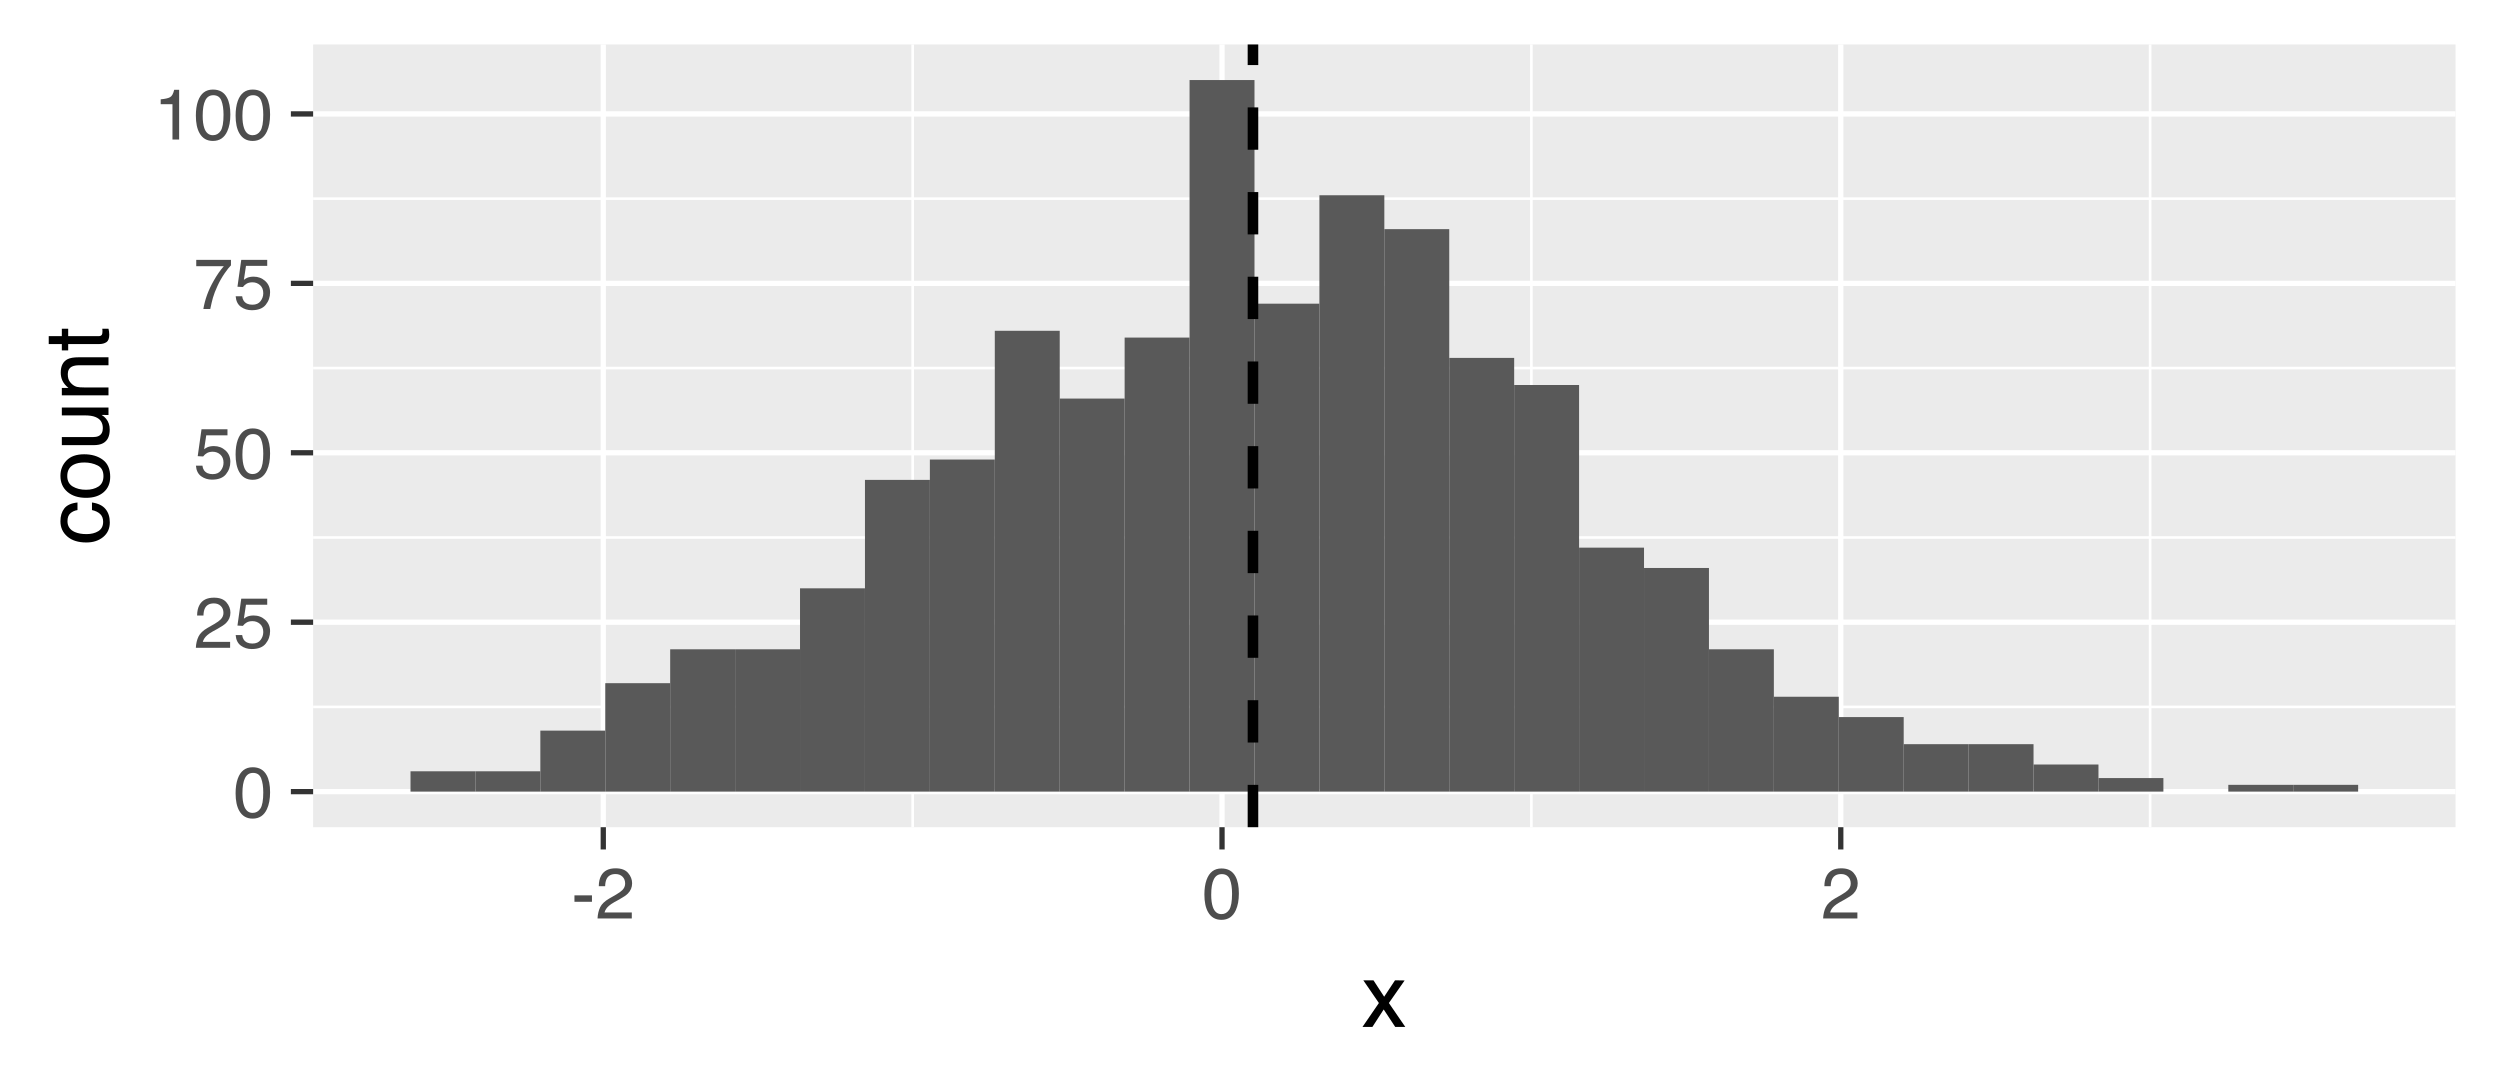
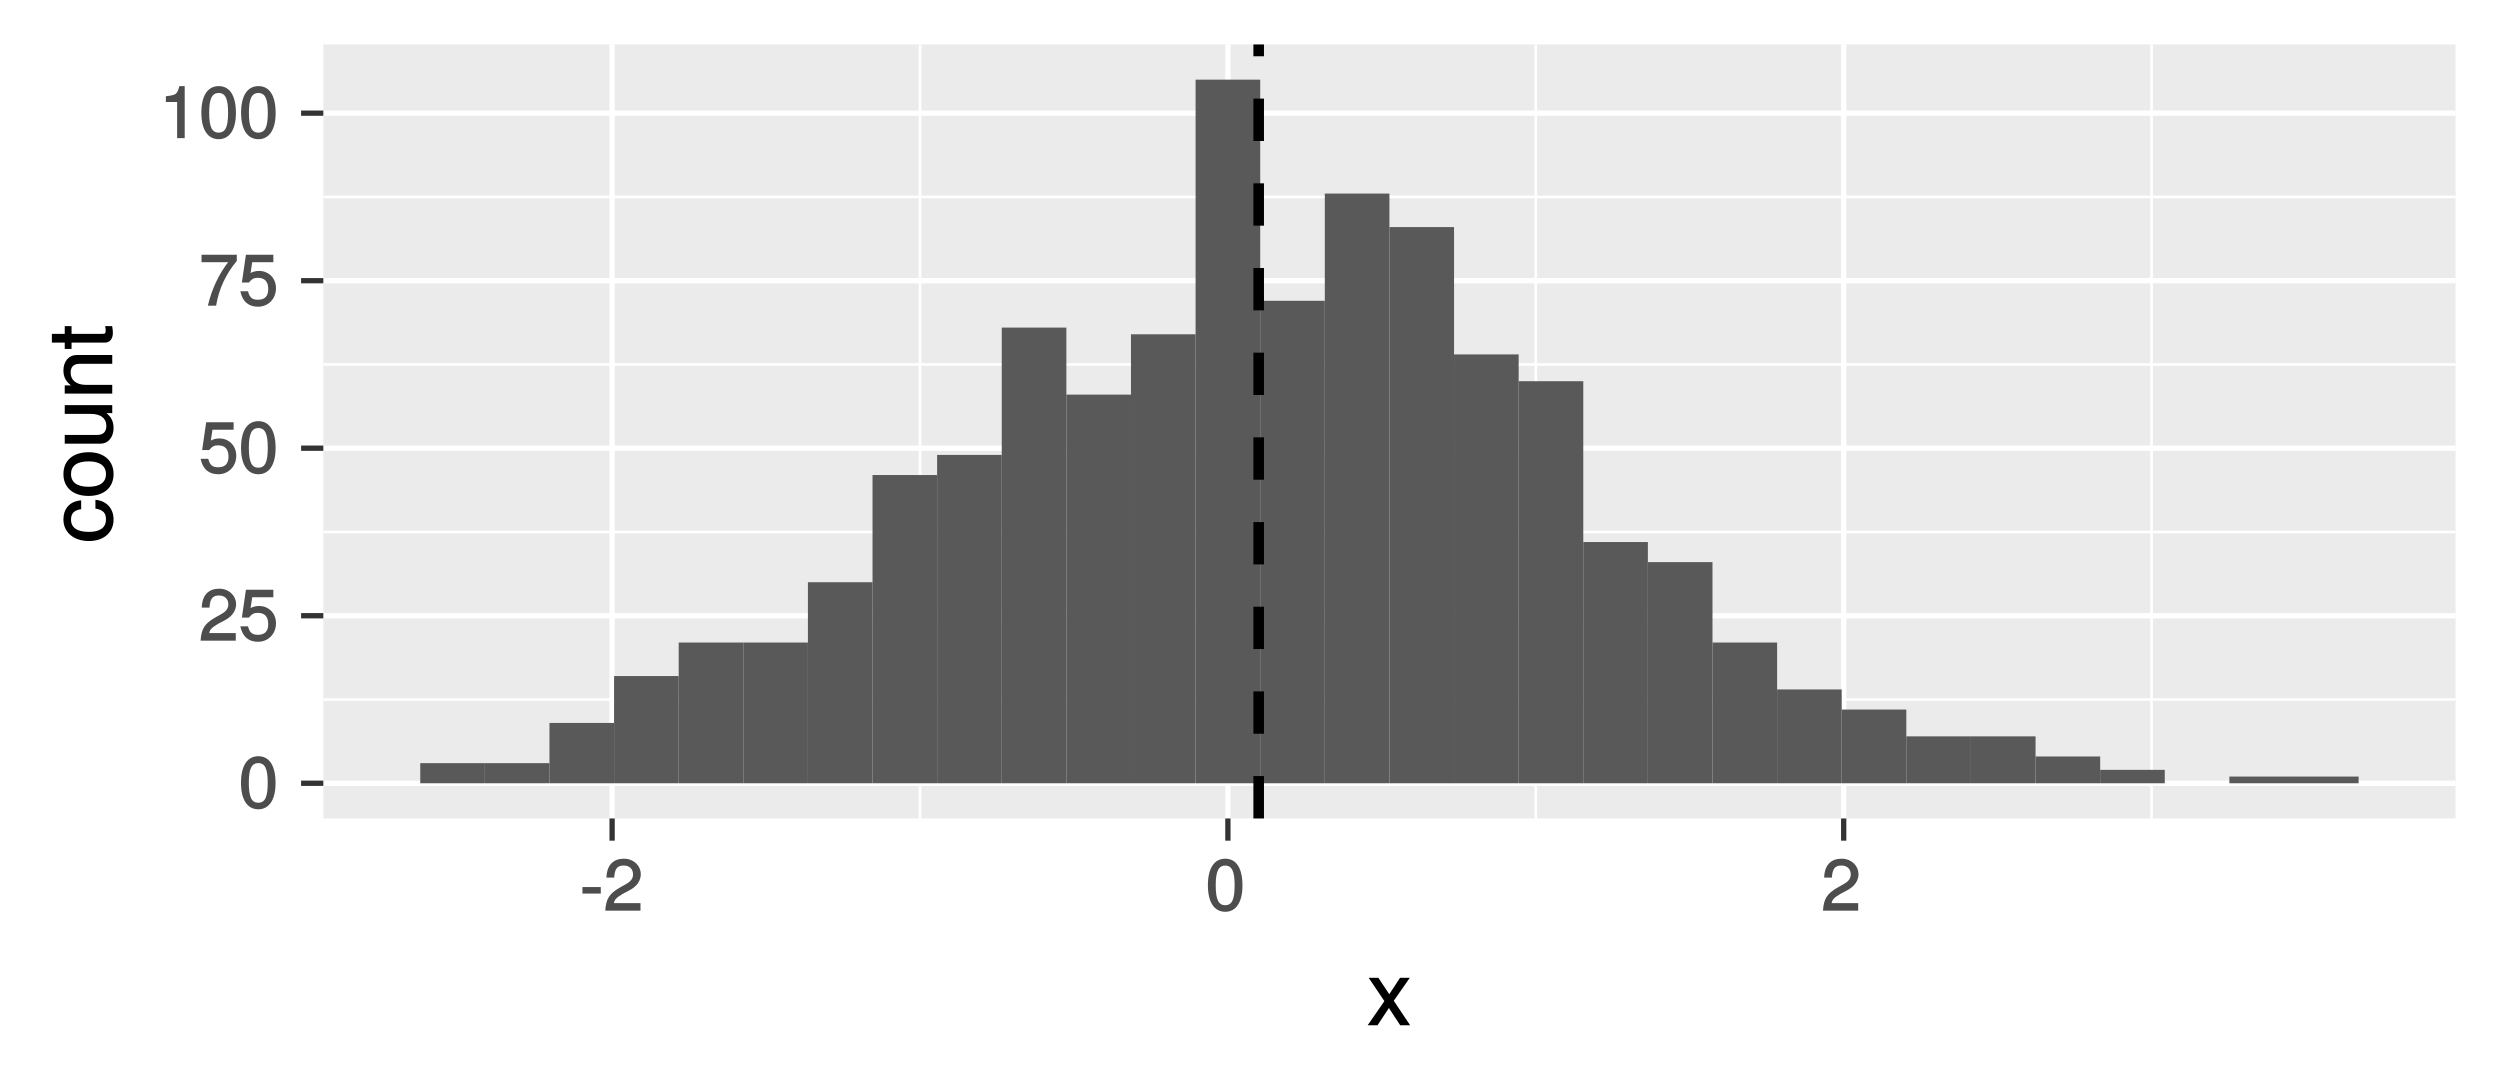
<svg xmlns="http://www.w3.org/2000/svg" xmlns:xlink="http://www.w3.org/1999/xlink" width="504pt" height="216pt" viewBox="0 0 504 216" version="1.1">
  <defs>
    <g>
      <symbol overflow="visible" id="glyph0-0">
-         <path style="stroke:none;" d="M 0.469 0 L 0.469 -10.328 L 8.672 -10.328 L 8.672 0 Z M 7.375 -1.297 L 7.375 -9.047 L 1.766 -9.047 L 1.766 -1.297 Z M 7.375 -1.297 " />
+         <path style="stroke:none;" d="" />
      </symbol>
      <symbol overflow="visible" id="glyph0-1">
-         <path style="stroke:none;" d="M 3.891 -10.078 C 5.203 -10.078 6.145 -9.539 6.719 -8.469 C 7.176 -7.633 7.406 -6.492 7.406 -5.047 C 7.406 -3.68 7.195 -2.551 6.781 -1.656 C 6.195 -0.363 5.234 0.281 3.891 0.281 C 2.68 0.281 1.781 -0.242 1.188 -1.297 C 0.695 -2.172 0.453 -3.348 0.453 -4.828 C 0.453 -5.973 0.598 -6.957 0.891 -7.781 C 1.441 -9.312 2.441 -10.078 3.891 -10.078 Z M 3.891 -0.875 C 4.547 -0.875 5.066 -1.164 5.453 -1.75 C 5.836 -2.332 6.031 -3.414 6.031 -5 C 6.031 -6.145 5.891 -7.086 5.609 -7.828 C 5.328 -8.566 4.781 -8.938 3.969 -8.938 C 3.227 -8.938 2.688 -8.582 2.344 -7.875 C 2 -7.176 1.828 -6.145 1.828 -4.781 C 1.828 -3.758 1.938 -2.938 2.156 -2.312 C 2.488 -1.352 3.066 -0.875 3.891 -0.875 Z M 3.891 -0.875 " />
+         <path style="stroke:none;" d="M 7.438 -5.047 C 7.438 -8.594 6.188 -10.484 3.969 -10.484 C 1.75 -10.484 0.469 -8.562 0.469 -5.125 C 0.469 -1.688 1.766 0.219 3.969 0.219 C 6.125 0.219 7.438 -1.688 7.438 -5.047 Z M 5.859 -5.156 C 5.859 -2.266 5.344 -1.109 3.938 -1.109 C 2.594 -1.109 2.047 -2.312 2.047 -5.109 C 2.047 -7.906 2.594 -9.094 3.969 -9.094 C 5.328 -9.094 5.859 -7.891 5.859 -5.156 Z M 5.859 -5.156 " />
      </symbol>
      <symbol overflow="visible" id="glyph0-2">
-         <path style="stroke:none;" d="M 0.453 0 C 0.492 -0.863 0.672 -1.617 0.984 -2.266 C 1.297 -2.91 1.906 -3.492 2.812 -4.016 L 4.172 -4.797 C 4.773 -5.148 5.195 -5.453 5.438 -5.703 C 5.82 -6.086 6.016 -6.531 6.016 -7.031 C 6.016 -7.613 5.836 -8.078 5.484 -8.422 C 5.129 -8.773 4.66 -8.953 4.078 -8.953 C 3.211 -8.953 2.613 -8.625 2.281 -7.969 C 2.102 -7.613 2.004 -7.125 1.984 -6.5 L 0.703 -6.5 C 0.711 -7.375 0.875 -8.086 1.188 -8.641 C 1.727 -9.617 2.695 -10.109 4.094 -10.109 C 5.238 -10.109 6.078 -9.797 6.609 -9.172 C 7.148 -8.547 7.422 -7.852 7.422 -7.094 C 7.422 -6.281 7.133 -5.586 6.562 -5.016 C 6.238 -4.68 5.648 -4.281 4.797 -3.812 L 3.828 -3.281 C 3.367 -3.02 3.008 -2.773 2.75 -2.547 C 2.281 -2.141 1.984 -1.691 1.859 -1.203 L 7.359 -1.203 L 7.359 0 Z M 0.453 0 " />
+         <path style="stroke:none;" d="M 7.484 -7.344 C 7.484 -9.078 6.016 -10.484 4.094 -10.484 C 2 -10.484 0.641 -9.281 0.562 -6.672 L 2.125 -6.672 C 2.219 -8.516 2.797 -9.109 4.047 -9.109 C 5.203 -9.109 5.922 -8.406 5.922 -7.312 C 5.922 -6.516 5.484 -5.922 4.578 -5.406 L 3.25 -4.656 C 1.125 -3.438 0.469 -2.375 0.328 0 L 7.422 0 L 7.422 -1.531 L 2.078 -1.531 C 2.172 -2.219 2.594 -2.656 3.844 -3.391 L 5.281 -4.156 C 6.719 -4.922 7.484 -6.094 7.484 -7.344 Z M 7.484 -7.344 " />
      </symbol>
      <symbol overflow="visible" id="glyph0-3">
-         <path style="stroke:none;" d="M 1.781 -2.562 C 1.863 -1.844 2.195 -1.344 2.781 -1.062 C 3.082 -0.926 3.43 -0.859 3.828 -0.859 C 4.578 -0.859 5.129 -1.098 5.484 -1.578 C 5.848 -2.055 6.031 -2.586 6.031 -3.172 C 6.031 -3.867 5.816 -4.41 5.391 -4.797 C 4.961 -5.18 4.445 -5.375 3.844 -5.375 C 3.406 -5.375 3.031 -5.289 2.719 -5.125 C 2.414 -4.957 2.148 -4.723 1.922 -4.422 L 0.828 -4.484 L 1.594 -9.906 L 6.828 -9.906 L 6.828 -8.688 L 2.547 -8.688 L 2.125 -5.875 C 2.352 -6.051 2.57 -6.188 2.781 -6.281 C 3.156 -6.438 3.594 -6.516 4.094 -6.516 C 5.008 -6.516 5.789 -6.219 6.438 -5.625 C 7.082 -5.031 7.406 -4.273 7.406 -3.359 C 7.406 -2.398 7.109 -1.555 6.516 -0.828 C 5.93 -0.109 4.992 0.25 3.703 0.25 C 2.879 0.25 2.148 0.02 1.516 -0.438 C 0.891 -0.895 0.539 -1.602 0.469 -2.562 Z M 1.781 -2.562 " />
+         <path style="stroke:none;" d="M 7.516 -3.516 C 7.516 -5.531 6.047 -7 4.094 -7 C 3.375 -7 2.688 -6.766 2.391 -6.562 L 2.719 -8.75 L 6.984 -8.75 L 6.984 -10.266 L 1.453 -10.266 L 0.641 -4.656 L 2.047 -4.656 C 2.672 -5.391 3.062 -5.609 3.859 -5.609 C 5.234 -5.609 5.953 -4.859 5.953 -3.344 C 5.953 -1.875 5.25 -1.188 3.859 -1.188 C 2.75 -1.188 2.203 -1.594 1.875 -2.891 L 0.328 -2.891 C 0.781 -0.719 2.078 0.219 3.891 0.219 C 5.953 0.219 7.516 -1.359 7.516 -3.516 Z M 7.516 -3.516 " />
      </symbol>
      <symbol overflow="visible" id="glyph0-4">
-         <path style="stroke:none;" d="M 7.531 -9.906 L 7.531 -8.797 C 7.207 -8.484 6.773 -7.938 6.234 -7.156 C 5.703 -6.383 5.227 -5.547 4.812 -4.641 C 4.406 -3.766 4.098 -2.969 3.891 -2.25 C 3.754 -1.781 3.578 -1.031 3.359 0 L 1.969 0 C 2.281 -1.926 2.984 -3.836 4.078 -5.734 C 4.711 -6.859 5.383 -7.82 6.094 -8.625 L 0.531 -8.625 L 0.531 -9.906 Z M 7.531 -9.906 " />
+         <path style="stroke:none;" d="M 7.625 -9.062 L 7.625 -10.266 L 0.516 -10.266 L 0.516 -8.75 L 5.875 -8.75 C 4.047 -6.406 2.562 -3.328 1.797 0 L 3.453 0 C 4.031 -3.422 5.438 -6.406 7.625 -9.016 Z M 7.625 -9.062 " />
      </symbol>
      <symbol overflow="visible" id="glyph0-5">
-         <path style="stroke:none;" d="M 1.375 -7.125 L 1.375 -8.109 C 2.289 -8.191 2.926 -8.336 3.281 -8.547 C 3.645 -8.754 3.914 -9.25 4.094 -10.031 L 5.094 -10.031 L 5.094 0 L 3.75 0 L 3.75 -7.125 Z M 1.375 -7.125 " />
+         <path style="stroke:none;" d="M 5.125 -0.125 L 5.125 -10.484 L 4.047 -10.484 C 3.578 -8.766 3.422 -8.703 1.328 -8.438 L 1.328 -7.281 L 3.594 -7.281 L 3.594 0 L 5.125 0 Z M 5.125 -0.125 " />
      </symbol>
      <symbol overflow="visible" id="glyph0-6">
-         <path style="stroke:none;" d="M 0.594 -4.656 L 4.125 -4.656 L 4.125 -3.359 L 0.594 -3.359 Z M 0.594 -4.656 " />
+         <path style="stroke:none;" d="M 4.219 -3.594 L 4.219 -4.766 L 0.516 -4.766 L 0.516 -3.453 L 4.219 -3.453 Z M 4.219 -3.594 " />
      </symbol>
      <symbol overflow="visible" id="glyph1-0">
-         <path style="stroke:none;" d="M 0.578 0 L 0.578 -12.906 L 10.828 -12.906 L 10.828 0 Z M 9.219 -1.625 L 9.219 -11.297 L 2.203 -11.297 L 2.203 -1.625 Z M 9.219 -1.625 " />
+         <path style="stroke:none;" d="" />
      </symbol>
      <symbol overflow="visible" id="glyph1-1">
-         <path style="stroke:none;" d="M 0.266 -9.406 L 2.312 -9.406 L 4.469 -6.094 L 6.656 -9.406 L 8.594 -9.375 L 5.422 -4.828 L 8.734 0 L 6.703 0 L 4.375 -3.531 L 2.094 0 L 0.094 0 L 3.406 -4.828 Z M 0.266 -9.406 " />
+         <path style="stroke:none;" d="M 8.609 -0.109 L 5.375 -4.938 L 8.609 -9.578 L 6.641 -9.578 L 4.469 -6.266 L 2.266 -9.578 L 0.312 -9.578 L 3.484 -4.875 L 0.109 0 L 2.094 0 L 4.391 -3.484 L 6.672 0 L 8.672 0 Z M 8.609 -0.109 " />
      </symbol>
      <symbol overflow="visible" id="glyph2-0">
-         <path style="stroke:none;" d="M 0 -0.578 L -12.906 -0.578 L -12.906 -10.828 L 0 -10.828 Z M -1.625 -9.219 L -11.297 -9.219 L -11.297 -2.203 L -1.625 -2.203 Z M -1.625 -9.219 " />
+         <path style="stroke:none;" d="" />
      </symbol>
      <symbol overflow="visible" id="glyph2-1">
-         <path style="stroke:none;" d="M -9.688 -4.797 C -9.688 -5.848 -9.426 -6.707 -8.906 -7.375 C -8.395 -8.039 -7.508 -8.441 -6.25 -8.578 L -6.25 -7.047 C -6.832 -6.953 -7.312 -6.734 -7.688 -6.391 C -8.07 -6.055 -8.266 -5.523 -8.266 -4.797 C -8.266 -3.785 -7.773 -3.062 -6.797 -2.625 C -6.16 -2.344 -5.375 -2.203 -4.438 -2.203 C -3.488 -2.203 -2.691 -2.398 -2.047 -2.797 C -1.398 -3.203 -1.078 -3.832 -1.078 -4.688 C -1.078 -5.344 -1.273 -5.863 -1.672 -6.25 C -2.078 -6.633 -2.629 -6.898 -3.328 -7.047 L -3.328 -8.578 C -2.078 -8.398 -1.164 -7.957 -0.594 -7.25 C -0.02 -6.551 0.266 -5.656 0.266 -4.562 C 0.266 -3.332 -0.18 -2.348 -1.078 -1.609 C -1.973 -0.879 -3.098 -0.516 -4.453 -0.516 C -6.098 -0.516 -7.379 -0.914 -8.297 -1.719 C -9.223 -2.52 -9.688 -3.547 -9.688 -4.797 Z M -9.641 -4.547 Z M -9.641 -4.547 " />
+         <path style="stroke:none;" d="M -3.391 -8.594 L -3.391 -6.953 C -1.797 -6.672 -1.266 -6.047 -1.266 -4.766 C -1.266 -3.109 -2.469 -2.25 -4.703 -2.25 C -7.062 -2.25 -8.312 -3.094 -8.312 -4.734 C -8.312 -6 -7.656 -6.641 -6.266 -6.828 L -6.266 -8.609 C -8.641 -8.422 -9.844 -6.859 -9.844 -4.75 C -9.844 -2.219 -7.828 -0.406 -4.703 -0.406 C -1.656 -0.406 0.266 -2.172 0.266 -4.734 C 0.266 -6.984 -1.156 -8.531 -3.391 -8.719 Z M -3.391 -8.594 " />
      </symbol>
      <symbol overflow="visible" id="glyph2-2">
-         <path style="stroke:none;" d="M -1.016 -4.891 C -1.016 -5.941 -1.41 -6.66 -2.203 -7.047 C -3.004 -7.441 -3.891 -7.641 -4.859 -7.641 C -5.734 -7.641 -6.445 -7.5 -7 -7.219 C -7.875 -6.77 -8.312 -6 -8.312 -4.906 C -8.312 -3.945 -7.941 -3.242 -7.203 -2.797 C -6.461 -2.359 -5.57 -2.141 -4.531 -2.141 C -3.531 -2.141 -2.691 -2.359 -2.016 -2.797 C -1.348 -3.242 -1.016 -3.941 -1.016 -4.891 Z M -9.688 -4.953 C -9.688 -6.172 -9.281 -7.195 -8.469 -8.031 C -7.664 -8.875 -6.477 -9.297 -4.906 -9.297 C -3.383 -9.297 -2.129 -8.926 -1.141 -8.188 C -0.148 -7.445 0.344 -6.301 0.344 -4.75 C 0.344 -3.445 -0.094 -2.414 -0.969 -1.656 C -1.844 -0.895 -3.02 -0.516 -4.5 -0.516 C -6.082 -0.516 -7.344 -0.914 -8.281 -1.719 C -9.219 -2.52 -9.688 -3.598 -9.688 -4.953 Z M -9.641 -4.906 Z M -9.641 -4.906 " />
+         <path style="stroke:none;" d="M -4.719 -9.312 C -7.969 -9.312 -9.844 -7.609 -9.844 -4.891 C -9.844 -2.25 -7.953 -0.5 -4.781 -0.5 C -1.625 -0.5 0.266 -2.234 0.266 -4.906 C 0.266 -7.562 -1.625 -9.312 -4.719 -9.312 Z M -4.734 -7.469 C -2.516 -7.469 -1.266 -6.562 -1.266 -4.906 C -1.266 -3.234 -2.5 -2.344 -4.781 -2.344 C -7.062 -2.344 -8.312 -3.234 -8.312 -4.906 C -8.312 -6.609 -7.078 -7.469 -4.734 -7.469 Z M -4.734 -7.469 " />
      </symbol>
      <symbol overflow="visible" id="glyph2-3">
-         <path style="stroke:none;" d="M -9.406 -2.75 L -3.172 -2.75 C -2.68 -2.75 -2.285 -2.82 -1.984 -2.969 C -1.422 -3.25 -1.141 -3.773 -1.141 -4.547 C -1.141 -5.648 -1.633 -6.398 -2.625 -6.797 C -3.145 -7.016 -3.867 -7.125 -4.797 -7.125 L -9.406 -7.125 L -9.406 -8.703 L 0 -8.703 L 0 -7.203 L -1.391 -7.219 C -1.035 -7.02 -0.734 -6.766 -0.484 -6.453 C 0.004 -5.859 0.25 -5.129 0.25 -4.266 C 0.25 -2.922 -0.195 -2.004 -1.094 -1.516 C -1.57 -1.254 -2.211 -1.125 -3.016 -1.125 L -9.406 -1.125 Z M -9.641 -4.906 Z M -9.641 -4.906 " />
+         <path style="stroke:none;" d="M -0.078 -8.797 L -9.578 -8.797 L -9.578 -7.031 L -4.297 -7.031 C -2.375 -7.031 -1.188 -6.172 -1.188 -4.609 C -1.188 -3.422 -1.844 -2.797 -2.969 -2.797 L -9.578 -2.797 L -9.578 -1.031 L -2.375 -1.031 C -0.812 -1.031 0.266 -2.344 0.266 -4.172 C 0.266 -5.562 -0.234 -6.531 -1.469 -7.422 L -1.531 -7.188 L 0 -7.188 L 0 -8.797 Z M -0.078 -8.797 " />
      </symbol>
      <symbol overflow="visible" id="glyph2-4">
-         <path style="stroke:none;" d="M -9.406 -1.156 L -9.406 -2.656 L -8.078 -2.656 C -8.629 -3.102 -9.023 -3.578 -9.266 -4.078 C -9.504 -4.578 -9.625 -5.129 -9.625 -5.734 C -9.625 -7.078 -9.16 -7.984 -8.234 -8.453 C -7.723 -8.703 -6.988 -8.828 -6.031 -8.828 L 0 -8.828 L 0 -7.219 L -5.938 -7.219 C -6.508 -7.219 -6.973 -7.133 -7.328 -6.969 C -7.91 -6.688 -8.203 -6.176 -8.203 -5.438 C -8.203 -5.062 -8.164 -4.754 -8.094 -4.516 C -7.957 -4.086 -7.695 -3.707 -7.312 -3.375 C -7 -3.113 -6.676 -2.941 -6.344 -2.859 C -6.02 -2.785 -5.551 -2.75 -4.938 -2.75 L 0 -2.75 L 0 -1.156 Z M -9.641 -4.875 Z M -9.641 -4.875 " />
+         <path style="stroke:none;" d="M -0.078 -8.891 L -7.203 -8.891 C -8.766 -8.891 -9.844 -7.594 -9.844 -5.781 C -9.844 -4.375 -9.266 -3.359 -7.953 -2.531 L -7.922 -2.766 L -9.578 -2.766 L -9.578 -1.109 L 0 -1.109 L 0 -2.875 L -5.281 -2.875 C -7.203 -2.875 -8.391 -3.797 -8.391 -5.328 C -8.391 -6.516 -7.734 -7.125 -6.609 -7.125 L 0 -7.125 L 0 -8.891 Z M -0.078 -8.891 " />
      </symbol>
      <symbol overflow="visible" id="glyph2-5">
-         <path style="stroke:none;" d="M -12.047 -1.484 L -12.047 -3.078 L -9.406 -3.078 L -9.406 -4.578 L -8.125 -4.578 L -8.125 -3.078 L -1.984 -3.078 C -1.648 -3.078 -1.426 -3.188 -1.312 -3.406 C -1.25 -3.531 -1.219 -3.738 -1.219 -4.031 C -1.219 -4.102 -1.219 -4.18 -1.219 -4.266 C -1.227 -4.359 -1.238 -4.461 -1.25 -4.578 L 0 -4.578 C 0.051 -4.398 0.086 -4.211 0.109 -4.016 C 0.141 -3.816 0.156 -3.602 0.156 -3.375 C 0.156 -2.633 -0.031 -2.133 -0.406 -1.875 C -0.789 -1.613 -1.285 -1.484 -1.891 -1.484 L -8.125 -1.484 L -8.125 -0.203 L -9.406 -0.203 L -9.406 -1.484 Z M -12.047 -1.484 " />
+         <path style="stroke:none;" d="M -0.078 -4.703 L -1.438 -4.703 C -1.344 -4.375 -1.328 -4.141 -1.328 -3.859 C -1.328 -3.203 -1.438 -3.156 -2.109 -3.156 L -8.203 -3.156 L -8.203 -4.703 L -9.578 -4.703 L -9.578 -3.156 L -12.172 -3.156 L -12.172 -1.391 L -9.578 -1.391 L -9.578 -0.109 L -8.203 -0.109 L -8.203 -1.391 L -1.438 -1.391 C -0.484 -1.391 0.125 -2.172 0.125 -3.344 C 0.125 -3.703 0.094 -4.062 -0.016 -4.703 Z M -0.078 -4.703 " />
      </symbol>
    </g>
    <clipPath id="clip1">
-       <path d="M 63.125 8.965 L 496 8.965 L 496 167 L 63.125 167 Z M 63.125 8.965 " />
+       <path d="M 65.184 8.965 L 496 8.965 L 496 165 L 65.184 165 Z M 65.184 8.965 " />
    </clipPath>
    <clipPath id="clip2">
-       <path d="M 63.125 142 L 496 142 L 496 143 L 63.125 143 Z M 63.125 142 " />
+       <path d="M 65.184 140 L 496 140 L 496 142 L 65.184 142 Z M 65.184 140 " />
    </clipPath>
    <clipPath id="clip3">
-       <path d="M 63.125 108 L 496 108 L 496 109 L 63.125 109 Z M 63.125 108 " />
+       <path d="M 65.184 106 L 496 106 L 496 108 L 65.184 108 Z M 65.184 106 " />
    </clipPath>
    <clipPath id="clip4">
-       <path d="M 63.125 73 L 496 73 L 496 75 L 63.125 75 Z M 63.125 73 " />
+       <path d="M 65.184 73 L 496 73 L 496 74 L 65.184 74 Z M 65.184 73 " />
    </clipPath>
    <clipPath id="clip5">
-       <path d="M 63.125 39 L 496 39 L 496 41 L 63.125 41 Z M 63.125 39 " />
+       <path d="M 65.184 39 L 496 39 L 496 40 L 65.184 40 Z M 65.184 39 " />
    </clipPath>
    <clipPath id="clip6">
-       <path d="M 183 8.965 L 185 8.965 L 185 167.762 L 183 167.762 Z M 183 8.965 " />
+       <path d="M 185 8.965 L 186 8.965 L 186 165.996 L 185 165.996 Z M 185 8.965 " />
    </clipPath>
    <clipPath id="clip7">
-       <path d="M 308 8.965 L 309 8.965 L 309 167.762 L 308 167.762 Z M 308 8.965 " />
+       <path d="M 309 8.965 L 310 8.965 L 310 165.996 L 309 165.996 Z M 309 8.965 " />
    </clipPath>
    <clipPath id="clip8">
-       <path d="M 433 8.965 L 434 8.965 L 434 167.762 L 433 167.762 Z M 433 8.965 " />
+       <path d="M 433 8.965 L 435 8.965 L 435 165.996 L 433 165.996 Z M 433 8.965 " />
    </clipPath>
    <clipPath id="clip9">
-       <path d="M 63.125 159 L 496 159 L 496 161 L 63.125 161 Z M 63.125 159 " />
+       <path d="M 65.184 157 L 496 157 L 496 159 L 65.184 159 Z M 65.184 157 " />
    </clipPath>
    <clipPath id="clip10">
-       <path d="M 63.125 124 L 496 124 L 496 126 L 63.125 126 Z M 63.125 124 " />
+       <path d="M 65.184 123 L 496 123 L 496 125 L 65.184 125 Z M 65.184 123 " />
    </clipPath>
    <clipPath id="clip11">
-       <path d="M 63.125 90 L 496 90 L 496 92 L 63.125 92 Z M 63.125 90 " />
+       <path d="M 65.184 89 L 496 89 L 496 91 L 65.184 91 Z M 65.184 89 " />
    </clipPath>
    <clipPath id="clip12">
-       <path d="M 63.125 56 L 496 56 L 496 58 L 63.125 58 Z M 63.125 56 " />
+       <path d="M 65.184 56 L 496 56 L 496 58 L 65.184 58 Z M 65.184 56 " />
    </clipPath>
    <clipPath id="clip13">
-       <path d="M 63.125 22 L 496 22 L 496 24 L 63.125 24 Z M 63.125 22 " />
+       <path d="M 65.184 22 L 496 22 L 496 24 L 65.184 24 Z M 65.184 22 " />
    </clipPath>
    <clipPath id="clip14">
-       <path d="M 121 8.965 L 123 8.965 L 123 167.762 L 121 167.762 Z M 121 8.965 " />
+       <path d="M 122 8.965 L 124 8.965 L 124 165.996 L 122 165.996 Z M 122 8.965 " />
    </clipPath>
    <clipPath id="clip15">
-       <path d="M 245 8.965 L 247 8.965 L 247 167.762 L 245 167.762 Z M 245 8.965 " />
+       <path d="M 247 8.965 L 249 8.965 L 249 165.996 L 247 165.996 Z M 247 8.965 " />
    </clipPath>
    <clipPath id="clip16">
-       <path d="M 370 8.965 L 372 8.965 L 372 167.762 L 370 167.762 Z M 370 8.965 " />
+       <path d="M 371 8.965 L 373 8.965 L 373 165.996 L 371 165.996 Z M 371 8.965 " />
    </clipPath>
    <clipPath id="clip17">
-       <path d="M 251 8.965 L 254 8.965 L 254 167.762 L 251 167.762 Z M 251 8.965 " />
+       <path d="M 252 8.965 L 255 8.965 L 255 165.996 L 252 165.996 Z M 252 8.965 " />
    </clipPath>
  </defs>
-   <g id="surface406">
+   <g id="surface400">
    <rect x="0" y="0" width="504" height="216" style="fill:rgb(100%,100%,100%);fill-opacity:1;stroke:none;" />
    <rect x="0" y="0" width="504" height="216" style="fill:rgb(100%,100%,100%);fill-opacity:1;stroke:none;" />
    <path style="fill:none;stroke-width:1.067;stroke-linecap:round;stroke-linejoin:round;stroke:rgb(100%,100%,100%);stroke-opacity:1;stroke-miterlimit:10;" d="M 0 216 L 504 216 L 504 0 L 0 0 Z M 0 216 " />
    <g clip-path="url(#clip1)" clip-rule="nonzero">
-       <path style=" stroke:none;fill-rule:nonzero;fill:rgb(92.157%,92.157%,92.157%);fill-opacity:1;" d="M 63.125 166.762 L 495.035 166.762 L 495.035 8.965 L 63.125 8.965 Z M 63.125 166.762 " />
+       <path style=" stroke:none;fill-rule:nonzero;fill:rgb(92.157%,92.157%,92.157%);fill-opacity:1;" d="M 65.184 164.996 L 495.035 164.996 L 495.035 8.965 L 65.184 8.965 Z M 65.184 164.996 " />
    </g>
    <g clip-path="url(#clip2)" clip-rule="nonzero">
-       <path style="fill:none;stroke-width:0.533;stroke-linecap:butt;stroke-linejoin:round;stroke:rgb(100%,100%,100%);stroke-opacity:1;stroke-miterlimit:10;" d="M 63.125 142.512 L 495.035 142.512 " />
+       <path style="fill:none;stroke-width:0.533;stroke-linecap:butt;stroke-linejoin:round;stroke:rgb(100%,100%,100%);stroke-opacity:1;stroke-miterlimit:10;" d="M 65.184 141.02 L 495.035 141.02 " />
    </g>
    <g clip-path="url(#clip3)" clip-rule="nonzero">
-       <path style="fill:none;stroke-width:0.533;stroke-linecap:butt;stroke-linejoin:round;stroke:rgb(100%,100%,100%);stroke-opacity:1;stroke-miterlimit:10;" d="M 63.125 108.359 L 495.035 108.359 " />
+       <path style="fill:none;stroke-width:0.533;stroke-linecap:butt;stroke-linejoin:round;stroke:rgb(100%,100%,100%);stroke-opacity:1;stroke-miterlimit:10;" d="M 65.184 107.246 L 495.035 107.246 " />
    </g>
    <g clip-path="url(#clip4)" clip-rule="nonzero">
-       <path style="fill:none;stroke-width:0.533;stroke-linecap:butt;stroke-linejoin:round;stroke:rgb(100%,100%,100%);stroke-opacity:1;stroke-miterlimit:10;" d="M 63.125 74.203 L 495.035 74.203 " />
+       <path style="fill:none;stroke-width:0.533;stroke-linecap:butt;stroke-linejoin:round;stroke:rgb(100%,100%,100%);stroke-opacity:1;stroke-miterlimit:10;" d="M 65.184 73.473 L 495.035 73.473 " />
    </g>
    <g clip-path="url(#clip5)" clip-rule="nonzero">
-       <path style="fill:none;stroke-width:0.533;stroke-linecap:butt;stroke-linejoin:round;stroke:rgb(100%,100%,100%);stroke-opacity:1;stroke-miterlimit:10;" d="M 63.125 40.047 L 495.035 40.047 " />
+       <path style="fill:none;stroke-width:0.533;stroke-linecap:butt;stroke-linejoin:round;stroke:rgb(100%,100%,100%);stroke-opacity:1;stroke-miterlimit:10;" d="M 65.184 39.699 L 495.035 39.699 " />
    </g>
    <g clip-path="url(#clip6)" clip-rule="nonzero">
-       <path style="fill:none;stroke-width:0.533;stroke-linecap:butt;stroke-linejoin:round;stroke:rgb(100%,100%,100%);stroke-opacity:1;stroke-miterlimit:10;" d="M 183.992 166.762 L 183.992 8.965 " />
+       <path style="fill:none;stroke-width:0.533;stroke-linecap:butt;stroke-linejoin:round;stroke:rgb(100%,100%,100%);stroke-opacity:1;stroke-miterlimit:10;" d="M 185.473 164.996 L 185.473 8.965 " />
    </g>
    <g clip-path="url(#clip7)" clip-rule="nonzero">
-       <path style="fill:none;stroke-width:0.533;stroke-linecap:butt;stroke-linejoin:round;stroke:rgb(100%,100%,100%);stroke-opacity:1;stroke-miterlimit:10;" d="M 308.727 166.762 L 308.727 8.965 " />
+       <path style="fill:none;stroke-width:0.533;stroke-linecap:butt;stroke-linejoin:round;stroke:rgb(100%,100%,100%);stroke-opacity:1;stroke-miterlimit:10;" d="M 309.613 164.996 L 309.613 8.965 " />
    </g>
    <g clip-path="url(#clip8)" clip-rule="nonzero">
-       <path style="fill:none;stroke-width:0.533;stroke-linecap:butt;stroke-linejoin:round;stroke:rgb(100%,100%,100%);stroke-opacity:1;stroke-miterlimit:10;" d="M 433.465 166.762 L 433.465 8.965 " />
+       <path style="fill:none;stroke-width:0.533;stroke-linecap:butt;stroke-linejoin:round;stroke:rgb(100%,100%,100%);stroke-opacity:1;stroke-miterlimit:10;" d="M 433.758 164.996 L 433.758 8.965 " />
    </g>
    <g clip-path="url(#clip9)" clip-rule="nonzero">
-       <path style="fill:none;stroke-width:1.067;stroke-linecap:butt;stroke-linejoin:round;stroke:rgb(100%,100%,100%);stroke-opacity:1;stroke-miterlimit:10;" d="M 63.125 159.59 L 495.035 159.59 " />
+       <path style="fill:none;stroke-width:1.067;stroke-linecap:butt;stroke-linejoin:round;stroke:rgb(100%,100%,100%);stroke-opacity:1;stroke-miterlimit:10;" d="M 65.184 157.906 L 495.035 157.906 " />
    </g>
    <g clip-path="url(#clip10)" clip-rule="nonzero">
-       <path style="fill:none;stroke-width:1.067;stroke-linecap:butt;stroke-linejoin:round;stroke:rgb(100%,100%,100%);stroke-opacity:1;stroke-miterlimit:10;" d="M 63.125 125.434 L 495.035 125.434 " />
+       <path style="fill:none;stroke-width:1.067;stroke-linecap:butt;stroke-linejoin:round;stroke:rgb(100%,100%,100%);stroke-opacity:1;stroke-miterlimit:10;" d="M 65.184 124.133 L 495.035 124.133 " />
    </g>
    <g clip-path="url(#clip11)" clip-rule="nonzero">
-       <path style="fill:none;stroke-width:1.067;stroke-linecap:butt;stroke-linejoin:round;stroke:rgb(100%,100%,100%);stroke-opacity:1;stroke-miterlimit:10;" d="M 63.125 91.281 L 495.035 91.281 " />
+       <path style="fill:none;stroke-width:1.067;stroke-linecap:butt;stroke-linejoin:round;stroke:rgb(100%,100%,100%);stroke-opacity:1;stroke-miterlimit:10;" d="M 65.184 90.359 L 495.035 90.359 " />
    </g>
    <g clip-path="url(#clip12)" clip-rule="nonzero">
-       <path style="fill:none;stroke-width:1.067;stroke-linecap:butt;stroke-linejoin:round;stroke:rgb(100%,100%,100%);stroke-opacity:1;stroke-miterlimit:10;" d="M 63.125 57.125 L 495.035 57.125 " />
+       <path style="fill:none;stroke-width:1.067;stroke-linecap:butt;stroke-linejoin:round;stroke:rgb(100%,100%,100%);stroke-opacity:1;stroke-miterlimit:10;" d="M 65.184 56.586 L 495.035 56.586 " />
    </g>
    <g clip-path="url(#clip13)" clip-rule="nonzero">
-       <path style="fill:none;stroke-width:1.067;stroke-linecap:butt;stroke-linejoin:round;stroke:rgb(100%,100%,100%);stroke-opacity:1;stroke-miterlimit:10;" d="M 63.125 22.969 L 495.035 22.969 " />
+       <path style="fill:none;stroke-width:1.067;stroke-linecap:butt;stroke-linejoin:round;stroke:rgb(100%,100%,100%);stroke-opacity:1;stroke-miterlimit:10;" d="M 65.184 22.812 L 495.035 22.812 " />
    </g>
    <g clip-path="url(#clip14)" clip-rule="nonzero">
-       <path style="fill:none;stroke-width:1.067;stroke-linecap:butt;stroke-linejoin:round;stroke:rgb(100%,100%,100%);stroke-opacity:1;stroke-miterlimit:10;" d="M 121.621 166.762 L 121.621 8.965 " />
+       <path style="fill:none;stroke-width:1.067;stroke-linecap:butt;stroke-linejoin:round;stroke:rgb(100%,100%,100%);stroke-opacity:1;stroke-miterlimit:10;" d="M 123.402 164.996 L 123.402 8.965 " />
    </g>
    <g clip-path="url(#clip15)" clip-rule="nonzero">
-       <path style="fill:none;stroke-width:1.067;stroke-linecap:butt;stroke-linejoin:round;stroke:rgb(100%,100%,100%);stroke-opacity:1;stroke-miterlimit:10;" d="M 246.359 166.762 L 246.359 8.965 " />
+       <path style="fill:none;stroke-width:1.067;stroke-linecap:butt;stroke-linejoin:round;stroke:rgb(100%,100%,100%);stroke-opacity:1;stroke-miterlimit:10;" d="M 247.543 164.996 L 247.543 8.965 " />
    </g>
    <g clip-path="url(#clip16)" clip-rule="nonzero">
-       <path style="fill:none;stroke-width:1.067;stroke-linecap:butt;stroke-linejoin:round;stroke:rgb(100%,100%,100%);stroke-opacity:1;stroke-miterlimit:10;" d="M 371.098 166.762 L 371.098 8.965 " />
-     </g>
-     <path style=" stroke:none;fill-rule:nonzero;fill:rgb(34.902%,34.902%,34.902%);fill-opacity:1;" d="M 82.758 159.59 L 95.848 159.59 L 95.848 155.492 L 82.758 155.492 Z M 82.758 159.59 " />
-     <path style=" stroke:none;fill-rule:nonzero;fill:rgb(34.902%,34.902%,34.902%);fill-opacity:1;" d="M 95.844 159.59 L 108.934 159.59 L 108.934 155.492 L 95.844 155.492 Z M 95.844 159.59 " />
-     <path style=" stroke:none;fill-rule:nonzero;fill:rgb(34.902%,34.902%,34.902%);fill-opacity:1;" d="M 108.934 159.59 L 122.023 159.59 L 122.023 147.293 L 108.934 147.293 Z M 108.934 159.59 " />
-     <path style=" stroke:none;fill-rule:nonzero;fill:rgb(34.902%,34.902%,34.902%);fill-opacity:1;" d="M 122.023 159.59 L 135.113 159.59 L 135.113 137.73 L 122.023 137.73 Z M 122.023 159.59 " />
-     <path style=" stroke:none;fill-rule:nonzero;fill:rgb(34.902%,34.902%,34.902%);fill-opacity:1;" d="M 135.109 159.59 L 148.199 159.59 L 148.199 130.898 L 135.109 130.898 Z M 135.109 159.59 " />
-     <path style=" stroke:none;fill-rule:nonzero;fill:rgb(34.902%,34.902%,34.902%);fill-opacity:1;" d="M 148.199 159.59 L 161.289 159.59 L 161.289 130.898 L 148.199 130.898 Z M 148.199 159.59 " />
-     <path style=" stroke:none;fill-rule:nonzero;fill:rgb(34.902%,34.902%,34.902%);fill-opacity:1;" d="M 161.285 159.59 L 174.375 159.59 L 174.375 118.605 L 161.285 118.605 Z M 161.285 159.59 " />
-     <path style=" stroke:none;fill-rule:nonzero;fill:rgb(34.902%,34.902%,34.902%);fill-opacity:1;" d="M 174.375 159.59 L 187.465 159.59 L 187.465 96.746 L 174.375 96.746 Z M 174.375 159.59 " />
-     <path style=" stroke:none;fill-rule:nonzero;fill:rgb(34.902%,34.902%,34.902%);fill-opacity:1;" d="M 187.461 159.59 L 200.551 159.59 L 200.551 92.645 L 187.461 92.645 Z M 187.461 159.59 " />
-     <path style=" stroke:none;fill-rule:nonzero;fill:rgb(34.902%,34.902%,34.902%);fill-opacity:1;" d="M 200.551 159.59 L 213.641 159.59 L 213.641 66.688 L 200.551 66.688 Z M 200.551 159.59 " />
-     <path style=" stroke:none;fill-rule:nonzero;fill:rgb(34.902%,34.902%,34.902%);fill-opacity:1;" d="M 213.637 159.59 L 226.727 159.59 L 226.727 80.352 L 213.637 80.352 Z M 213.637 159.59 " />
-     <path style=" stroke:none;fill-rule:nonzero;fill:rgb(34.902%,34.902%,34.902%);fill-opacity:1;" d="M 226.727 159.59 L 239.816 159.59 L 239.816 68.055 L 226.727 68.055 Z M 226.727 159.59 " />
-     <path style=" stroke:none;fill-rule:nonzero;fill:rgb(34.902%,34.902%,34.902%);fill-opacity:1;" d="M 239.816 159.59 L 252.906 159.59 L 252.906 16.137 L 239.816 16.137 Z M 239.816 159.59 " />
-     <path style=" stroke:none;fill-rule:nonzero;fill:rgb(34.902%,34.902%,34.902%);fill-opacity:1;" d="M 252.902 159.59 L 265.992 159.59 L 265.992 61.223 L 252.902 61.223 Z M 252.902 159.59 " />
-     <path style=" stroke:none;fill-rule:nonzero;fill:rgb(34.902%,34.902%,34.902%);fill-opacity:1;" d="M 265.992 159.59 L 279.082 159.59 L 279.082 39.363 L 265.992 39.363 Z M 265.992 159.59 " />
-     <path style=" stroke:none;fill-rule:nonzero;fill:rgb(34.902%,34.902%,34.902%);fill-opacity:1;" d="M 279.078 159.59 L 292.168 159.59 L 292.168 46.195 L 279.078 46.195 Z M 279.078 159.59 " />
-     <path style=" stroke:none;fill-rule:nonzero;fill:rgb(34.902%,34.902%,34.902%);fill-opacity:1;" d="M 292.168 159.59 L 305.258 159.59 L 305.258 72.152 L 292.168 72.152 Z M 292.168 159.59 " />
-     <path style=" stroke:none;fill-rule:nonzero;fill:rgb(34.902%,34.902%,34.902%);fill-opacity:1;" d="M 305.254 159.59 L 318.344 159.59 L 318.344 77.617 L 305.254 77.617 Z M 305.254 159.59 " />
-     <path style=" stroke:none;fill-rule:nonzero;fill:rgb(34.902%,34.902%,34.902%);fill-opacity:1;" d="M 318.344 159.59 L 331.434 159.59 L 331.434 110.406 L 318.344 110.406 Z M 318.344 159.59 " />
-     <path style=" stroke:none;fill-rule:nonzero;fill:rgb(34.902%,34.902%,34.902%);fill-opacity:1;" d="M 331.434 159.59 L 344.523 159.59 L 344.523 114.504 L 331.434 114.504 Z M 331.434 159.59 " />
-     <path style=" stroke:none;fill-rule:nonzero;fill:rgb(34.902%,34.902%,34.902%);fill-opacity:1;" d="M 344.52 159.59 L 357.609 159.59 L 357.609 130.898 L 344.52 130.898 Z M 344.52 159.59 " />
-     <path style=" stroke:none;fill-rule:nonzero;fill:rgb(34.902%,34.902%,34.902%);fill-opacity:1;" d="M 357.609 159.59 L 370.699 159.59 L 370.699 140.465 L 357.609 140.465 Z M 357.609 159.59 " />
-     <path style=" stroke:none;fill-rule:nonzero;fill:rgb(34.902%,34.902%,34.902%);fill-opacity:1;" d="M 370.695 159.59 L 383.785 159.59 L 383.785 144.562 L 370.695 144.562 Z M 370.695 159.59 " />
-     <path style=" stroke:none;fill-rule:nonzero;fill:rgb(34.902%,34.902%,34.902%);fill-opacity:1;" d="M 383.785 159.59 L 396.875 159.59 L 396.875 150.027 L 383.785 150.027 Z M 383.785 159.59 " />
-     <path style=" stroke:none;fill-rule:nonzero;fill:rgb(34.902%,34.902%,34.902%);fill-opacity:1;" d="M 396.871 159.59 L 409.961 159.59 L 409.961 150.027 L 396.871 150.027 Z M 396.871 159.59 " />
-     <path style=" stroke:none;fill-rule:nonzero;fill:rgb(34.902%,34.902%,34.902%);fill-opacity:1;" d="M 409.961 159.59 L 423.051 159.59 L 423.051 154.125 L 409.961 154.125 Z M 409.961 159.59 " />
-     <path style=" stroke:none;fill-rule:nonzero;fill:rgb(34.902%,34.902%,34.902%);fill-opacity:1;" d="M 423.051 159.59 L 436.141 159.59 L 436.141 156.859 L 423.051 156.859 Z M 423.051 159.59 " />
-     <path style=" stroke:none;fill-rule:nonzero;fill:rgb(34.902%,34.902%,34.902%);fill-opacity:1;" d="M 449.227 159.59 L 462.316 159.59 L 462.316 158.223 L 449.227 158.223 Z M 449.227 159.59 " />
-     <path style=" stroke:none;fill-rule:nonzero;fill:rgb(34.902%,34.902%,34.902%);fill-opacity:1;" d="M 462.312 159.59 L 475.402 159.59 L 475.402 158.223 L 462.312 158.223 Z M 462.312 159.59 " />
+       <path style="fill:none;stroke-width:1.067;stroke-linecap:butt;stroke-linejoin:round;stroke:rgb(100%,100%,100%);stroke-opacity:1;stroke-miterlimit:10;" d="M 371.688 164.996 L 371.688 8.965 " />
+     </g>
+     <path style=" stroke:none;fill-rule:nonzero;fill:rgb(34.902%,34.902%,34.902%);fill-opacity:1;" d="M 84.723 157.906 L 97.75 157.906 L 97.75 153.852 L 84.723 153.852 Z M 84.723 157.906 " />
+     <path style=" stroke:none;fill-rule:nonzero;fill:rgb(34.902%,34.902%,34.902%);fill-opacity:1;" d="M 97.746 157.906 L 110.773 157.906 L 110.773 153.852 L 97.746 153.852 Z M 97.746 157.906 " />
+     <path style=" stroke:none;fill-rule:nonzero;fill:rgb(34.902%,34.902%,34.902%);fill-opacity:1;" d="M 110.773 157.906 L 123.801 157.906 L 123.801 145.746 L 110.773 145.746 Z M 110.773 157.906 " />
+     <path style=" stroke:none;fill-rule:nonzero;fill:rgb(34.902%,34.902%,34.902%);fill-opacity:1;" d="M 123.797 157.906 L 136.824 157.906 L 136.824 136.293 L 123.797 136.293 Z M 123.797 157.906 " />
+     <path style=" stroke:none;fill-rule:nonzero;fill:rgb(34.902%,34.902%,34.902%);fill-opacity:1;" d="M 136.824 157.906 L 149.852 157.906 L 149.852 129.535 L 136.824 129.535 Z M 136.824 157.906 " />
+     <path style=" stroke:none;fill-rule:nonzero;fill:rgb(34.902%,34.902%,34.902%);fill-opacity:1;" d="M 149.852 157.906 L 162.879 157.906 L 162.879 129.535 L 149.852 129.535 Z M 149.852 157.906 " />
+     <path style=" stroke:none;fill-rule:nonzero;fill:rgb(34.902%,34.902%,34.902%);fill-opacity:1;" d="M 162.875 157.906 L 175.902 157.906 L 175.902 117.379 L 162.875 117.379 Z M 162.875 157.906 " />
+     <path style=" stroke:none;fill-rule:nonzero;fill:rgb(34.902%,34.902%,34.902%);fill-opacity:1;" d="M 175.902 157.906 L 188.93 157.906 L 188.93 95.766 L 175.902 95.766 Z M 175.902 157.906 " />
+     <path style=" stroke:none;fill-rule:nonzero;fill:rgb(34.902%,34.902%,34.902%);fill-opacity:1;" d="M 188.926 157.906 L 201.953 157.906 L 201.953 91.711 L 188.926 91.711 Z M 188.926 157.906 " />
+     <path style=" stroke:none;fill-rule:nonzero;fill:rgb(34.902%,34.902%,34.902%);fill-opacity:1;" d="M 201.953 157.906 L 214.98 157.906 L 214.98 66.043 L 201.953 66.043 Z M 201.953 157.906 " />
+     <path style=" stroke:none;fill-rule:nonzero;fill:rgb(34.902%,34.902%,34.902%);fill-opacity:1;" d="M 214.98 157.906 L 228.008 157.906 L 228.008 79.555 L 214.98 79.555 Z M 214.98 157.906 " />
+     <path style=" stroke:none;fill-rule:nonzero;fill:rgb(34.902%,34.902%,34.902%);fill-opacity:1;" d="M 228.004 157.906 L 241.031 157.906 L 241.031 67.395 L 228.004 67.395 Z M 228.004 157.906 " />
+     <path style=" stroke:none;fill-rule:nonzero;fill:rgb(34.902%,34.902%,34.902%);fill-opacity:1;" d="M 241.031 157.906 L 254.059 157.906 L 254.059 16.059 L 241.031 16.059 Z M 241.031 157.906 " />
+     <path style=" stroke:none;fill-rule:nonzero;fill:rgb(34.902%,34.902%,34.902%);fill-opacity:1;" d="M 254.055 157.906 L 267.082 157.906 L 267.082 60.641 L 254.055 60.641 Z M 254.055 157.906 " />
+     <path style=" stroke:none;fill-rule:nonzero;fill:rgb(34.902%,34.902%,34.902%);fill-opacity:1;" d="M 267.082 157.906 L 280.109 157.906 L 280.109 39.023 L 267.082 39.023 Z M 267.082 157.906 " />
+     <path style=" stroke:none;fill-rule:nonzero;fill:rgb(34.902%,34.902%,34.902%);fill-opacity:1;" d="M 280.109 157.906 L 293.137 157.906 L 293.137 45.781 L 280.109 45.781 Z M 280.109 157.906 " />
+     <path style=" stroke:none;fill-rule:nonzero;fill:rgb(34.902%,34.902%,34.902%);fill-opacity:1;" d="M 293.133 157.906 L 306.16 157.906 L 306.16 71.449 L 293.133 71.449 Z M 293.133 157.906 " />
+     <path style=" stroke:none;fill-rule:nonzero;fill:rgb(34.902%,34.902%,34.902%);fill-opacity:1;" d="M 306.16 157.906 L 319.188 157.906 L 319.188 76.852 L 306.16 76.852 Z M 306.16 157.906 " />
+     <path style=" stroke:none;fill-rule:nonzero;fill:rgb(34.902%,34.902%,34.902%);fill-opacity:1;" d="M 319.184 157.906 L 332.211 157.906 L 332.211 109.273 L 319.184 109.273 Z M 319.184 157.906 " />
+     <path style=" stroke:none;fill-rule:nonzero;fill:rgb(34.902%,34.902%,34.902%);fill-opacity:1;" d="M 332.211 157.906 L 345.238 157.906 L 345.238 113.324 L 332.211 113.324 Z M 332.211 157.906 " />
+     <path style=" stroke:none;fill-rule:nonzero;fill:rgb(34.902%,34.902%,34.902%);fill-opacity:1;" d="M 345.238 157.906 L 358.266 157.906 L 358.266 129.535 L 345.238 129.535 Z M 345.238 157.906 " />
+     <path style=" stroke:none;fill-rule:nonzero;fill:rgb(34.902%,34.902%,34.902%);fill-opacity:1;" d="M 358.262 157.906 L 371.289 157.906 L 371.289 138.992 L 358.262 138.992 Z M 358.262 157.906 " />
+     <path style=" stroke:none;fill-rule:nonzero;fill:rgb(34.902%,34.902%,34.902%);fill-opacity:1;" d="M 371.289 157.906 L 384.316 157.906 L 384.316 143.047 L 371.289 143.047 Z M 371.289 157.906 " />
+     <path style=" stroke:none;fill-rule:nonzero;fill:rgb(34.902%,34.902%,34.902%);fill-opacity:1;" d="M 384.312 157.906 L 397.34 157.906 L 397.34 148.449 L 384.312 148.449 Z M 384.312 157.906 " />
+     <path style=" stroke:none;fill-rule:nonzero;fill:rgb(34.902%,34.902%,34.902%);fill-opacity:1;" d="M 397.34 157.906 L 410.367 157.906 L 410.367 148.449 L 397.34 148.449 Z M 397.34 157.906 " />
+     <path style=" stroke:none;fill-rule:nonzero;fill:rgb(34.902%,34.902%,34.902%);fill-opacity:1;" d="M 410.367 157.906 L 423.395 157.906 L 423.395 152.504 L 410.367 152.504 Z M 410.367 157.906 " />
+     <path style=" stroke:none;fill-rule:nonzero;fill:rgb(34.902%,34.902%,34.902%);fill-opacity:1;" d="M 423.391 157.906 L 436.418 157.906 L 436.418 155.203 L 423.391 155.203 Z M 423.391 157.906 " />
+     <path style=" stroke:none;fill-rule:nonzero;fill:rgb(34.902%,34.902%,34.902%);fill-opacity:1;" d="M 449.441 157.906 L 462.469 157.906 L 462.469 156.555 L 449.441 156.555 Z M 449.441 157.906 " />
+     <path style=" stroke:none;fill-rule:nonzero;fill:rgb(34.902%,34.902%,34.902%);fill-opacity:1;" d="M 462.469 157.906 L 475.496 157.906 L 475.496 156.555 L 462.469 156.555 Z M 462.469 157.906 " />
    <g clip-path="url(#clip17)" clip-rule="nonzero">
-       <path style="fill:none;stroke-width:2.134;stroke-linecap:butt;stroke-linejoin:round;stroke:rgb(0%,0%,0%);stroke-opacity:1;stroke-dasharray:8.536,8.536;stroke-miterlimit:10;" d="M 252.598 166.762 L 252.598 8.965 " />
-     </g>
-     <g style="fill:rgb(30.196%,30.196%,30.196%);fill-opacity:1;">
-       <use xlink:href="#glyph0-1" x="47.043" y="164.754" />
-     </g>
-     <g style="fill:rgb(30.196%,30.196%,30.196%);fill-opacity:1;">
-       <use xlink:href="#glyph0-2" x="39.031" y="130.598" />
-       <use xlink:href="#glyph0-3" x="47.043" y="130.598" />
-     </g>
-     <g style="fill:rgb(30.196%,30.196%,30.196%);fill-opacity:1;">
-       <use xlink:href="#glyph0-3" x="39.031" y="96.445" />
-       <use xlink:href="#glyph0-1" x="47.043" y="96.445" />
-     </g>
-     <g style="fill:rgb(30.196%,30.196%,30.196%);fill-opacity:1;">
-       <use xlink:href="#glyph0-4" x="39.031" y="62.289" />
-       <use xlink:href="#glyph0-3" x="47.043" y="62.289" />
-     </g>
-     <g style="fill:rgb(30.196%,30.196%,30.196%);fill-opacity:1;">
-       <use xlink:href="#glyph0-5" x="31.02" y="28.133" />
-       <use xlink:href="#glyph0-1" x="39.032" y="28.133" />
-       <use xlink:href="#glyph0-1" x="47.044" y="28.133" />
-     </g>
-     <path style="fill:none;stroke-width:1.067;stroke-linecap:butt;stroke-linejoin:round;stroke:rgb(20%,20%,20%);stroke-opacity:1;stroke-miterlimit:10;" d="M 58.641 159.59 L 63.125 159.59 " />
-     <path style="fill:none;stroke-width:1.067;stroke-linecap:butt;stroke-linejoin:round;stroke:rgb(20%,20%,20%);stroke-opacity:1;stroke-miterlimit:10;" d="M 58.641 125.434 L 63.125 125.434 " />
-     <path style="fill:none;stroke-width:1.067;stroke-linecap:butt;stroke-linejoin:round;stroke:rgb(20%,20%,20%);stroke-opacity:1;stroke-miterlimit:10;" d="M 58.641 91.281 L 63.125 91.281 " />
-     <path style="fill:none;stroke-width:1.067;stroke-linecap:butt;stroke-linejoin:round;stroke:rgb(20%,20%,20%);stroke-opacity:1;stroke-miterlimit:10;" d="M 58.641 57.125 L 63.125 57.125 " />
-     <path style="fill:none;stroke-width:1.067;stroke-linecap:butt;stroke-linejoin:round;stroke:rgb(20%,20%,20%);stroke-opacity:1;stroke-miterlimit:10;" d="M 58.641 22.969 L 63.125 22.969 " />
-     <path style="fill:none;stroke-width:1.067;stroke-linecap:butt;stroke-linejoin:round;stroke:rgb(20%,20%,20%);stroke-opacity:1;stroke-miterlimit:10;" d="M 121.621 171.246 L 121.621 166.762 " />
-     <path style="fill:none;stroke-width:1.067;stroke-linecap:butt;stroke-linejoin:round;stroke:rgb(20%,20%,20%);stroke-opacity:1;stroke-miterlimit:10;" d="M 246.359 171.246 L 246.359 166.762 " />
-     <path style="fill:none;stroke-width:1.067;stroke-linecap:butt;stroke-linejoin:round;stroke:rgb(20%,20%,20%);stroke-opacity:1;stroke-miterlimit:10;" d="M 371.098 171.246 L 371.098 166.762 " />
-     <g style="fill:rgb(30.196%,30.196%,30.196%);fill-opacity:1;">
-       <use xlink:href="#glyph0-6" x="115.215" y="185.16" />
-       <use xlink:href="#glyph0-2" x="120.012" y="185.16" />
-     </g>
-     <g style="fill:rgb(30.196%,30.196%,30.196%);fill-opacity:1;">
-       <use xlink:href="#glyph0-1" x="242.352" y="185.16" />
-     </g>
-     <g style="fill:rgb(30.196%,30.196%,30.196%);fill-opacity:1;">
-       <use xlink:href="#glyph0-2" x="367.09" y="185.16" />
+       <path style="fill:none;stroke-width:2.134;stroke-linecap:butt;stroke-linejoin:round;stroke:rgb(0%,0%,0%);stroke-opacity:1;stroke-dasharray:8.536,8.536;stroke-miterlimit:10;" d="M 253.75 164.996 L 253.75 8.965 " />
+     </g>
+     <g style="fill:rgb(30.196%,30.196%,30.196%);fill-opacity:1;">
+       <use xlink:href="#glyph0-1" x="48.113" y="162.937" />
+     </g>
+     <g style="fill:rgb(30.196%,30.196%,30.196%);fill-opacity:1;">
+       <use xlink:href="#glyph0-2" x="40.113" y="129.163" />
+       <use xlink:href="#glyph0-3" x="48.123" y="129.163" />
+     </g>
+     <g style="fill:rgb(30.196%,30.196%,30.196%);fill-opacity:1;">
+       <use xlink:href="#glyph0-3" x="40.113" y="95.39" />
+       <use xlink:href="#glyph0-1" x="48.123" y="95.39" />
+     </g>
+     <g style="fill:rgb(30.196%,30.196%,30.196%);fill-opacity:1;">
+       <use xlink:href="#glyph0-4" x="40.113" y="61.616" />
+       <use xlink:href="#glyph0-3" x="48.123" y="61.616" />
+     </g>
+     <g style="fill:rgb(30.196%,30.196%,30.196%);fill-opacity:1;">
+       <use xlink:href="#glyph0-5" x="32.113" y="27.843" />
+       <use xlink:href="#glyph0-1" x="40.123" y="27.843" />
+       <use xlink:href="#glyph0-1" x="48.133" y="27.843" />
+     </g>
+     <path style="fill:none;stroke-width:1.067;stroke-linecap:butt;stroke-linejoin:round;stroke:rgb(20%,20%,20%);stroke-opacity:1;stroke-miterlimit:10;" d="M 60.699 157.906 L 65.184 157.906 " />
+     <path style="fill:none;stroke-width:1.067;stroke-linecap:butt;stroke-linejoin:round;stroke:rgb(20%,20%,20%);stroke-opacity:1;stroke-miterlimit:10;" d="M 60.699 124.133 L 65.184 124.133 " />
+     <path style="fill:none;stroke-width:1.067;stroke-linecap:butt;stroke-linejoin:round;stroke:rgb(20%,20%,20%);stroke-opacity:1;stroke-miterlimit:10;" d="M 60.699 90.359 L 65.184 90.359 " />
+     <path style="fill:none;stroke-width:1.067;stroke-linecap:butt;stroke-linejoin:round;stroke:rgb(20%,20%,20%);stroke-opacity:1;stroke-miterlimit:10;" d="M 60.699 56.586 L 65.184 56.586 " />
+     <path style="fill:none;stroke-width:1.067;stroke-linecap:butt;stroke-linejoin:round;stroke:rgb(20%,20%,20%);stroke-opacity:1;stroke-miterlimit:10;" d="M 60.699 22.812 L 65.184 22.812 " />
+     <path style="fill:none;stroke-width:1.067;stroke-linecap:butt;stroke-linejoin:round;stroke:rgb(20%,20%,20%);stroke-opacity:1;stroke-miterlimit:10;" d="M 123.402 169.48 L 123.402 164.996 " />
+     <path style="fill:none;stroke-width:1.067;stroke-linecap:butt;stroke-linejoin:round;stroke:rgb(20%,20%,20%);stroke-opacity:1;stroke-miterlimit:10;" d="M 247.543 169.48 L 247.543 164.996 " />
+     <path style="fill:none;stroke-width:1.067;stroke-linecap:butt;stroke-linejoin:round;stroke:rgb(20%,20%,20%);stroke-opacity:1;stroke-miterlimit:10;" d="M 371.688 169.48 L 371.688 164.996 " />
+     <g style="fill:rgb(30.196%,30.196%,30.196%);fill-opacity:1;">
+       <use xlink:href="#glyph0-6" x="116.902" y="183.597" />
+       <use xlink:href="#glyph0-2" x="121.699" y="183.597" />
+     </g>
+     <g style="fill:rgb(30.196%,30.196%,30.196%);fill-opacity:1;">
+       <use xlink:href="#glyph0-1" x="243.043" y="183.597" />
+     </g>
+     <g style="fill:rgb(30.196%,30.196%,30.196%);fill-opacity:1;">
+       <use xlink:href="#glyph0-2" x="367.188" y="183.597" />
    </g>
    <g style="fill:rgb(0%,0%,0%);fill-opacity:1;">
-       <use xlink:href="#glyph1-1" x="274.578" y="207.035" />
+       <use xlink:href="#glyph1-1" x="275.609" y="206.699" />
    </g>
    <g style="fill:rgb(0%,0%,0%);fill-opacity:1;">
-       <use xlink:href="#glyph2-1" x="21.871" y="109.879" />
-       <use xlink:href="#glyph2-2" x="21.871" y="100.879" />
-       <use xlink:href="#glyph2-3" x="21.871" y="90.868" />
-       <use xlink:href="#glyph2-4" x="21.871" y="80.857" />
-       <use xlink:href="#glyph2-5" x="21.871" y="70.847" />
+       <use xlink:href="#glyph2-1" x="22.629" y="109.48" />
+       <use xlink:href="#glyph2-2" x="22.629" y="100.48" />
+       <use xlink:href="#glyph2-3" x="22.629" y="90.473" />
+       <use xlink:href="#glyph2-4" x="22.629" y="80.465" />
+       <use xlink:href="#glyph2-5" x="22.629" y="70.457" />
    </g>
  </g>
</svg>
